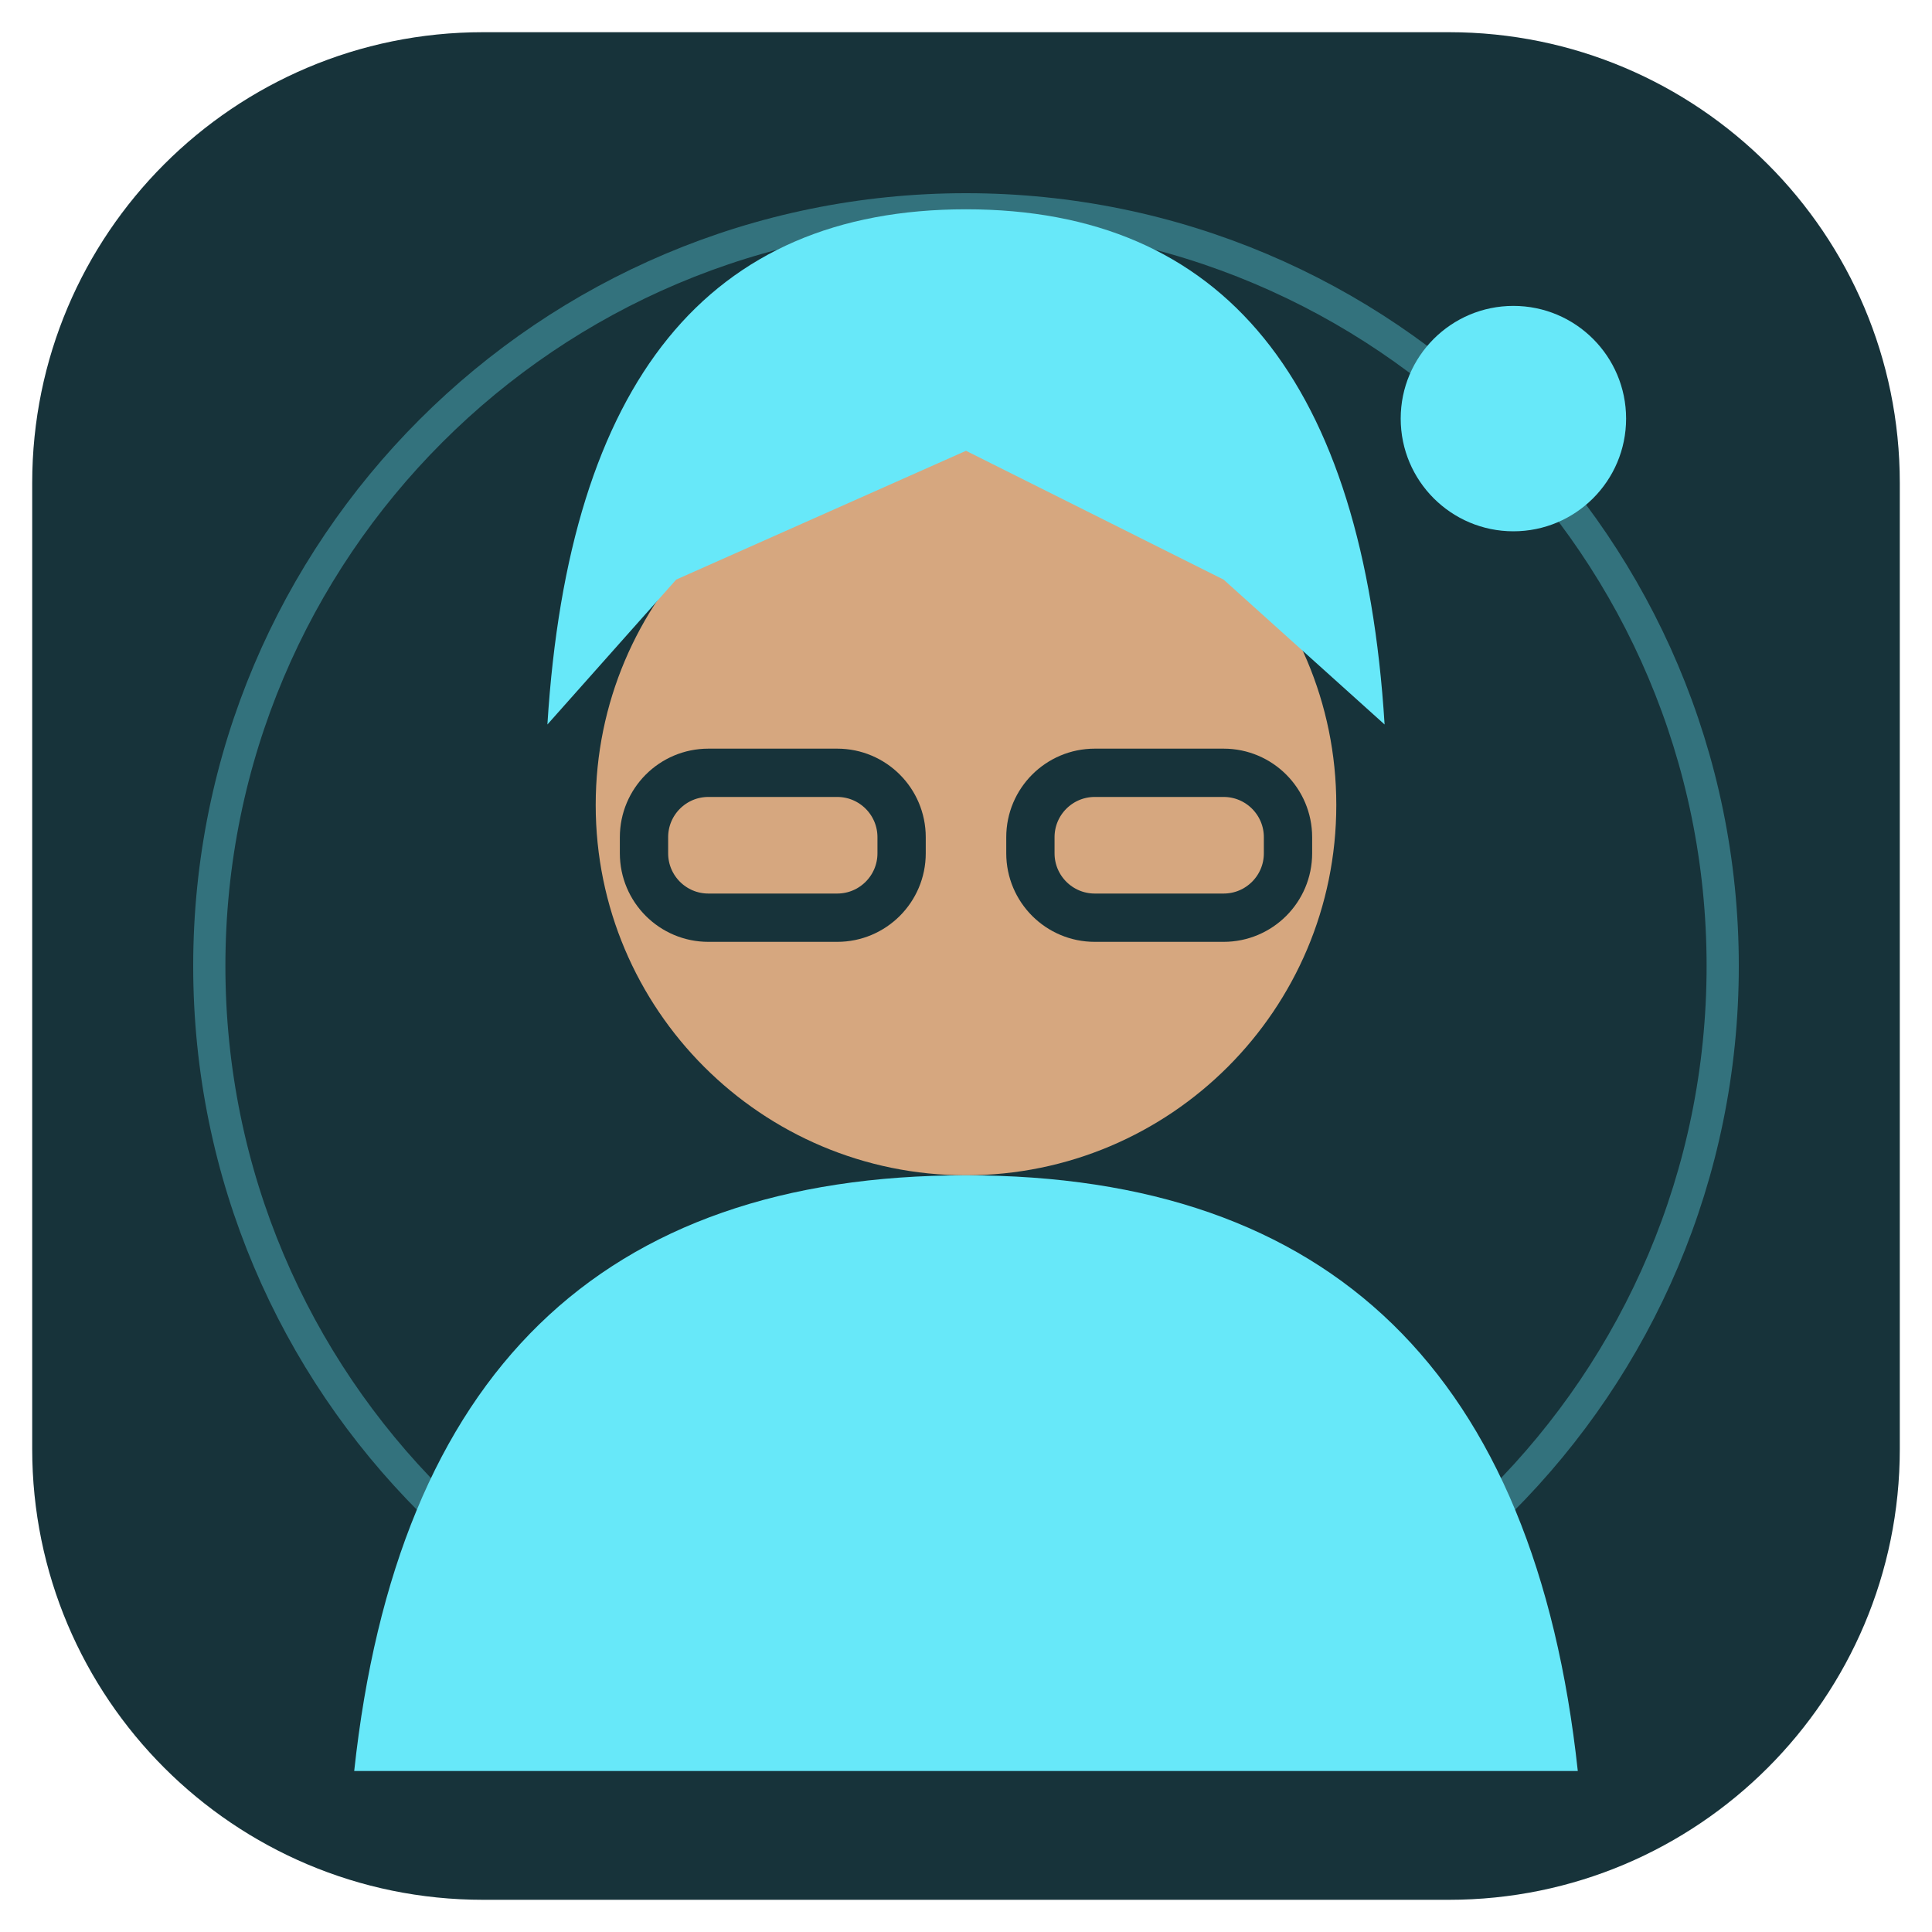
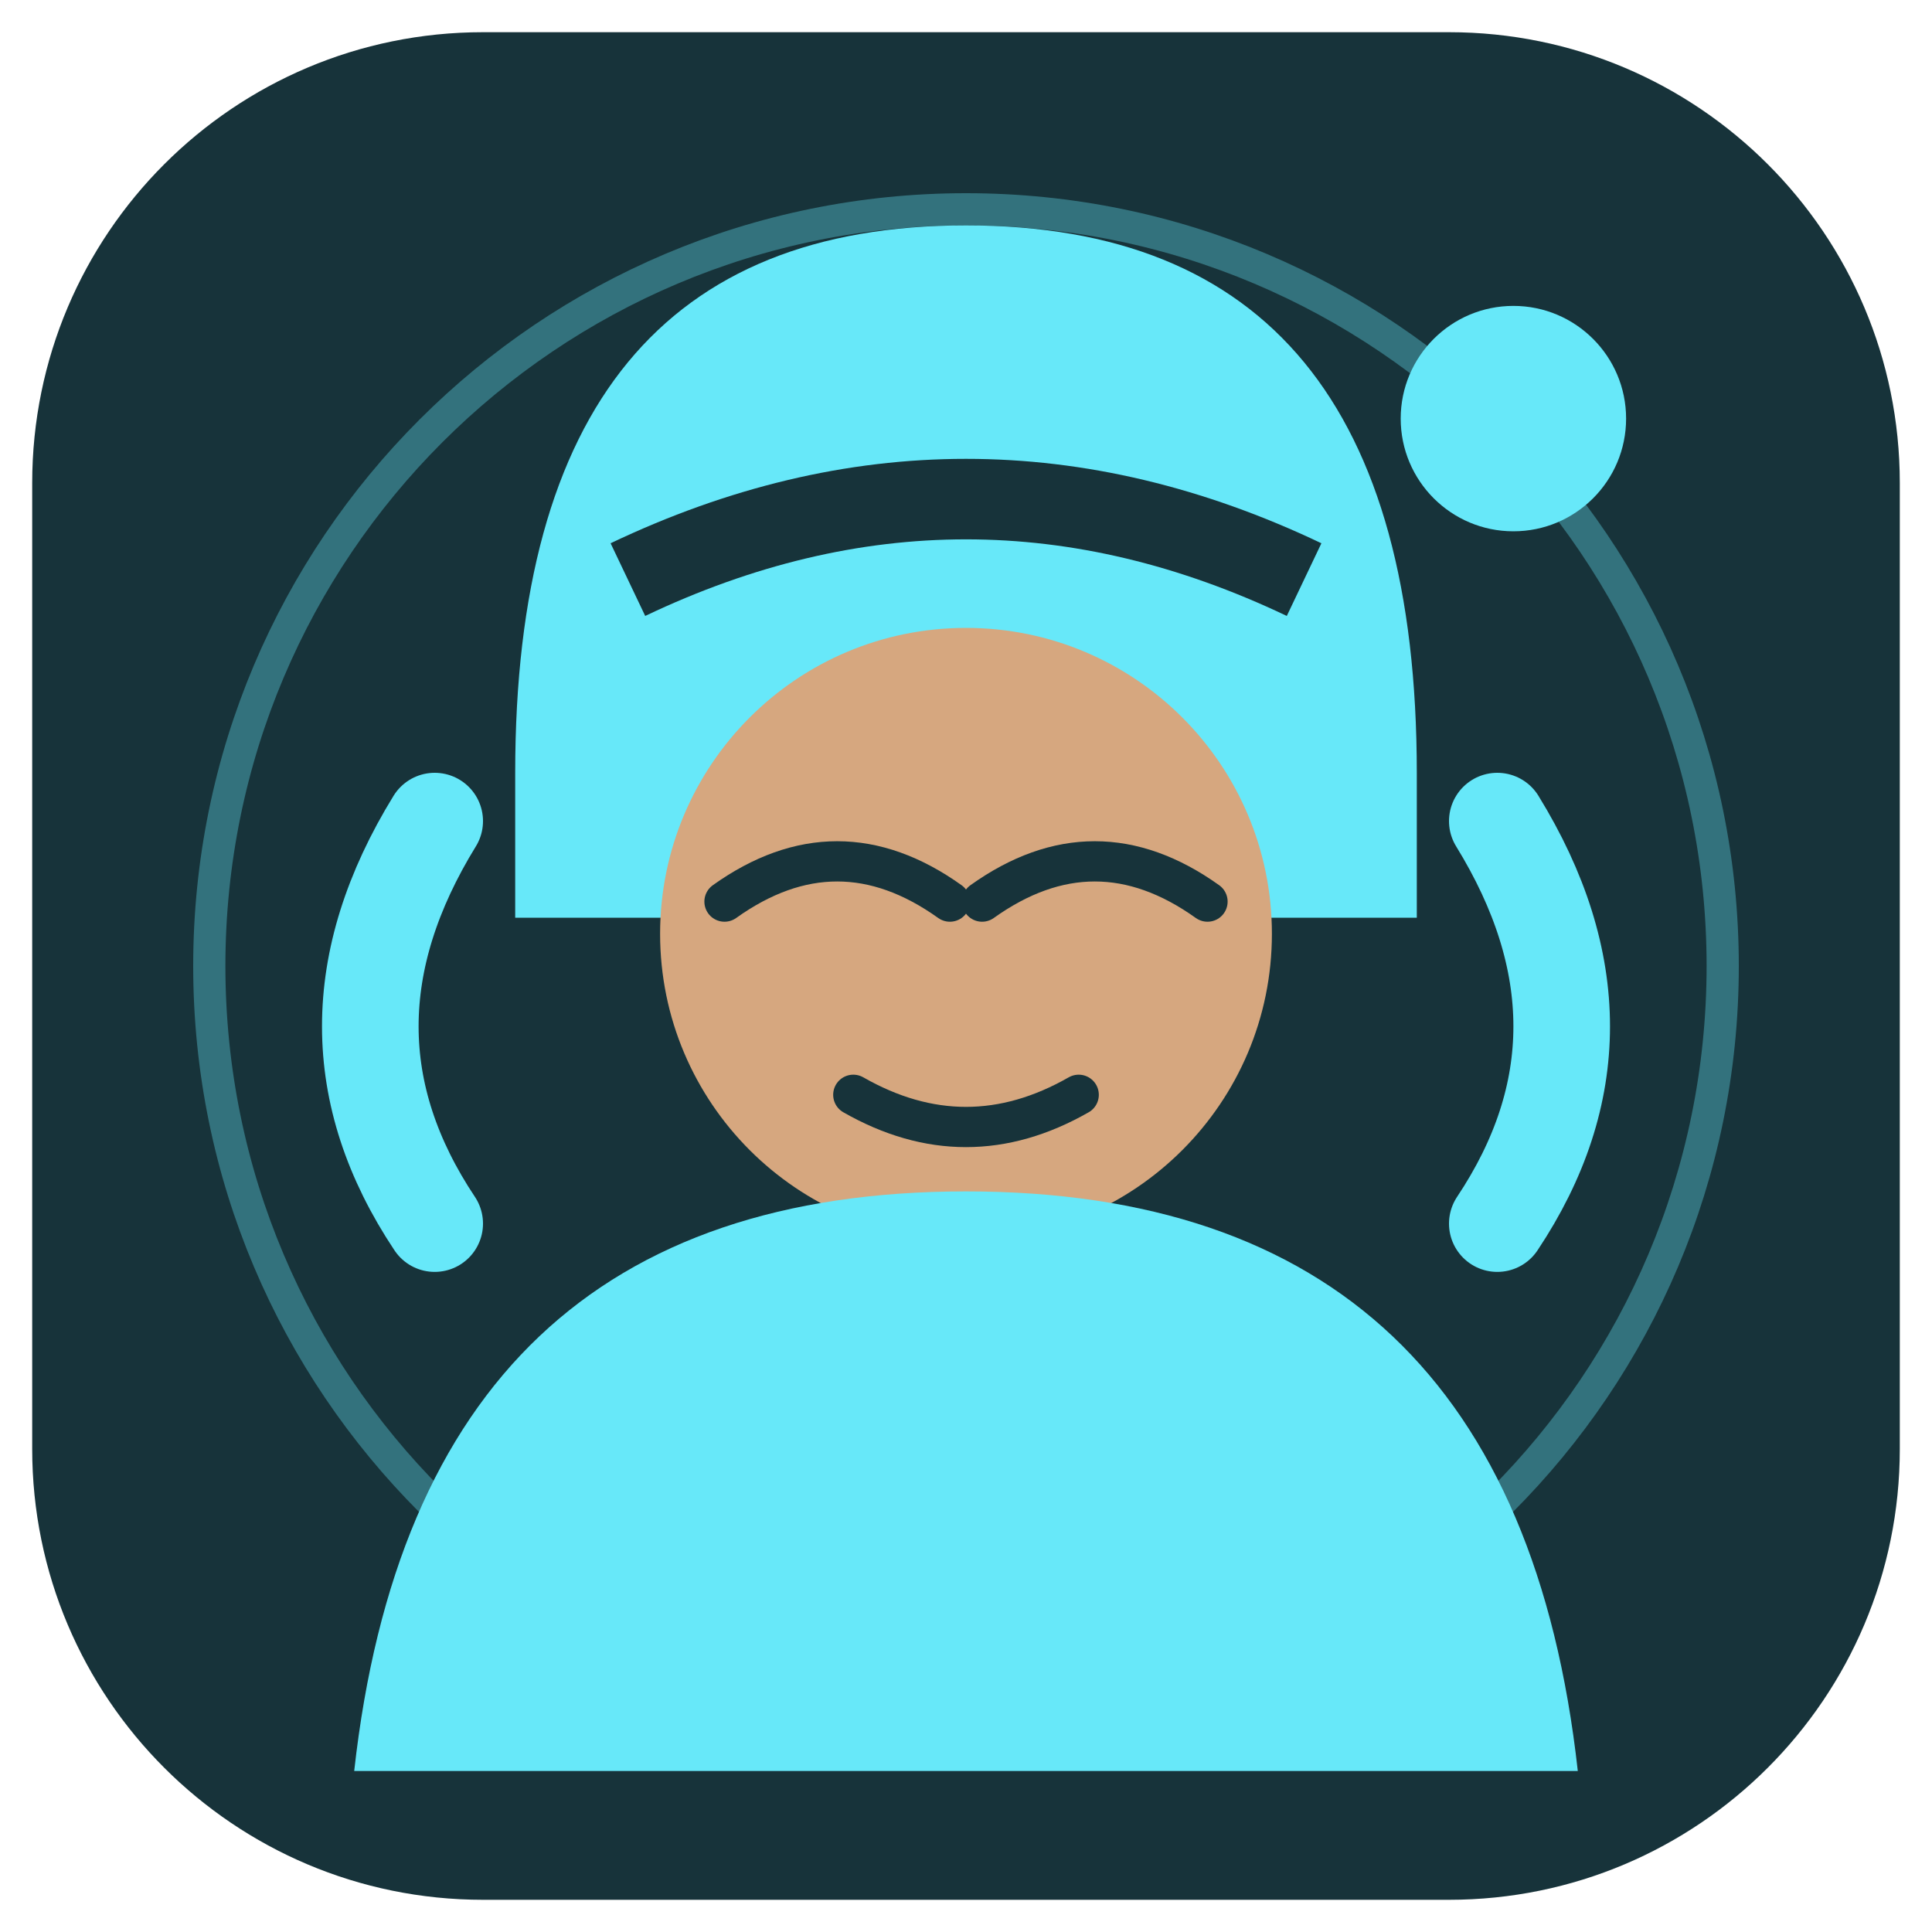
<svg xmlns="http://www.w3.org/2000/svg" viewBox="0 0 120 120">
  <rect x="2" y="2" width="116" height="116" rx="28" fill="#17333a" />
  <circle cx="60" cy="60" r="47" fill="none" stroke="#67e8f9" stroke-opacity=".35" stroke-width="2" />
-   <g>
-     <circle cx="60" cy="50" r="23" fill="#d6a77f" />
-     <path d="M34 45q2-32 26-32t26 32l-10-9-16-8-18 8Z" fill="#67e8f9" />
-     <path d="M22 110q4-37 38-37t38 37" fill="#67e8f9" />
-     <rect x="40" y="48" width="16" height="9" rx="4" fill="none" stroke="#17333a" stroke-width="3" />
-     <rect x="64" y="48" width="16" height="9" rx="4" fill="none" stroke="#17333a" stroke-width="3" />
-   </g>
+   <path d="M32 48q0-34 28-34t28 34v9H32Z" fill="#67e8f9" />
+   <path d="M39 36q21-10 42 0" stroke="#17333a" stroke-width="5" fill="none" />
+   <circle cx="60" cy="58" r="19" fill="#d6a77f" />
+   <path d="M22 110q4-36 38-36t38 36" fill="#67e8f9" />
+   <path d="M45 56q7-5 14 0m2 0q7-5 14 0" stroke="#17333a" stroke-width="2.5" fill="none" stroke-linecap="round" />
+   <path d="M53 68q7 4 14 0" stroke="#17333a" stroke-width="2.5" fill="none" stroke-linecap="round" />
+   <path d="M27 51q-8 13 0 25m66-25q8 13 0 25" stroke="#67e8f9" stroke-width="6" fill="none" stroke-linecap="round" />
  <circle cx="94" cy="26" r="7" fill="#67e8f9" />
</svg>
